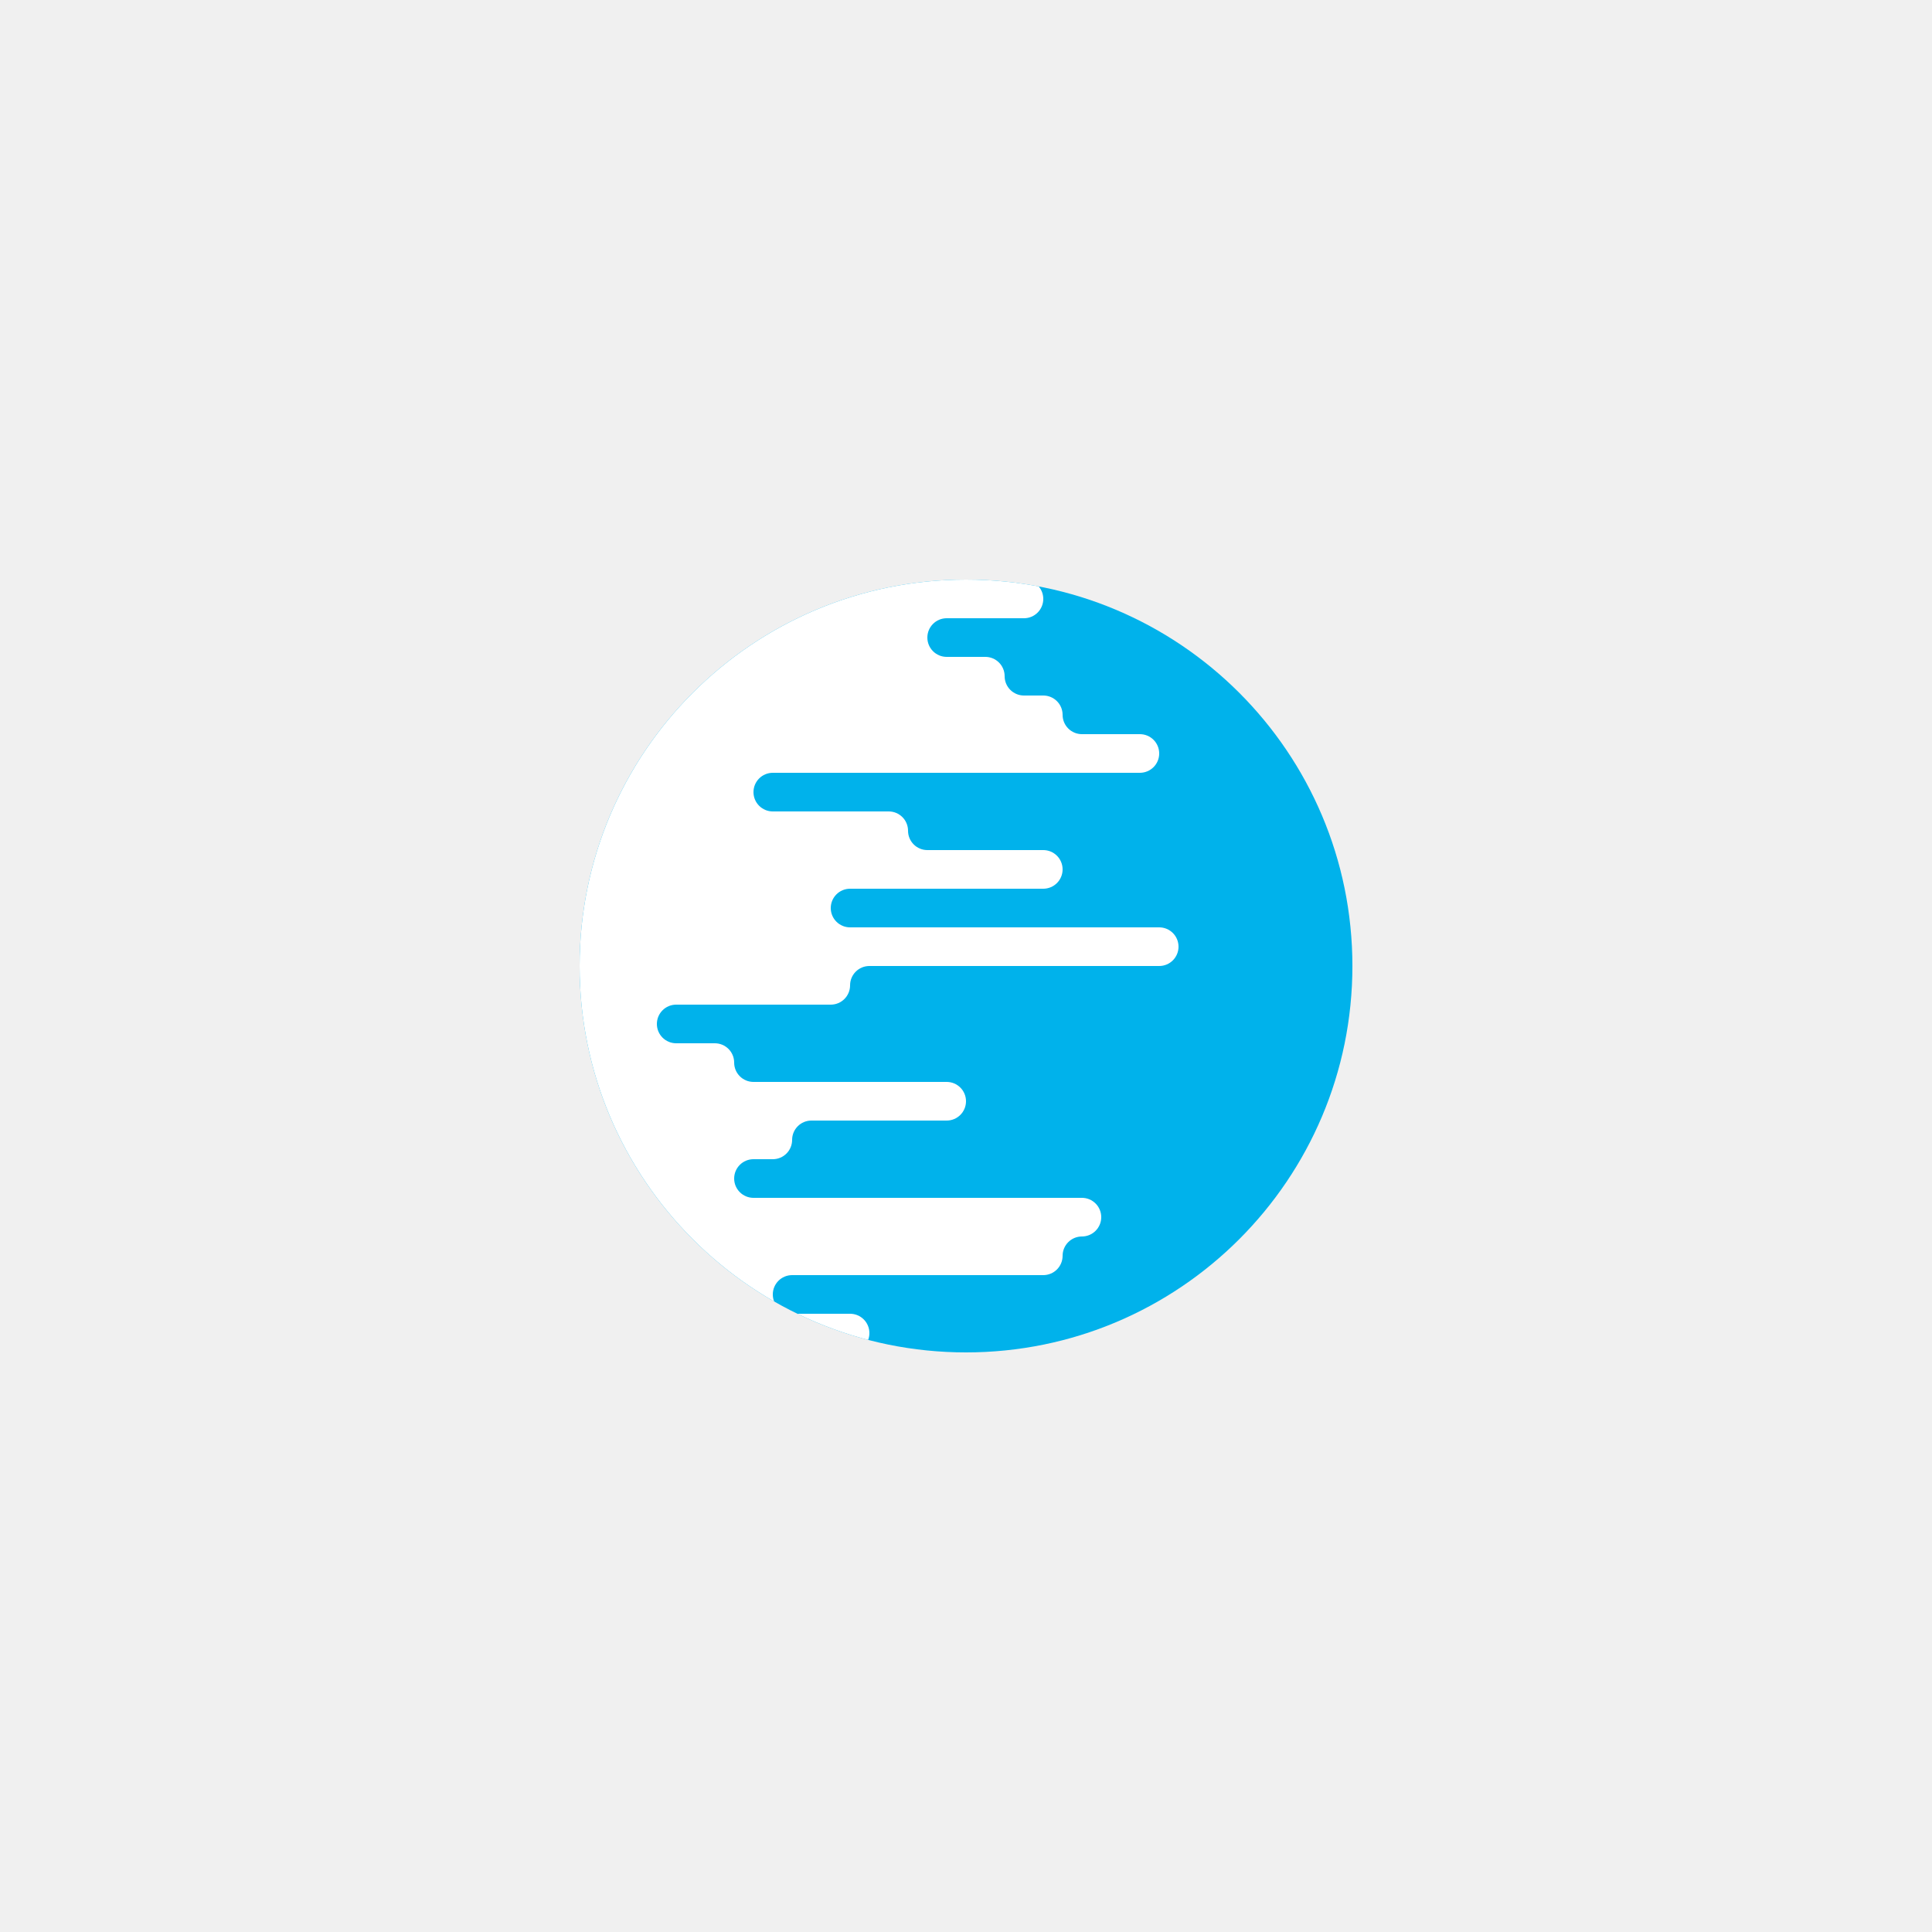
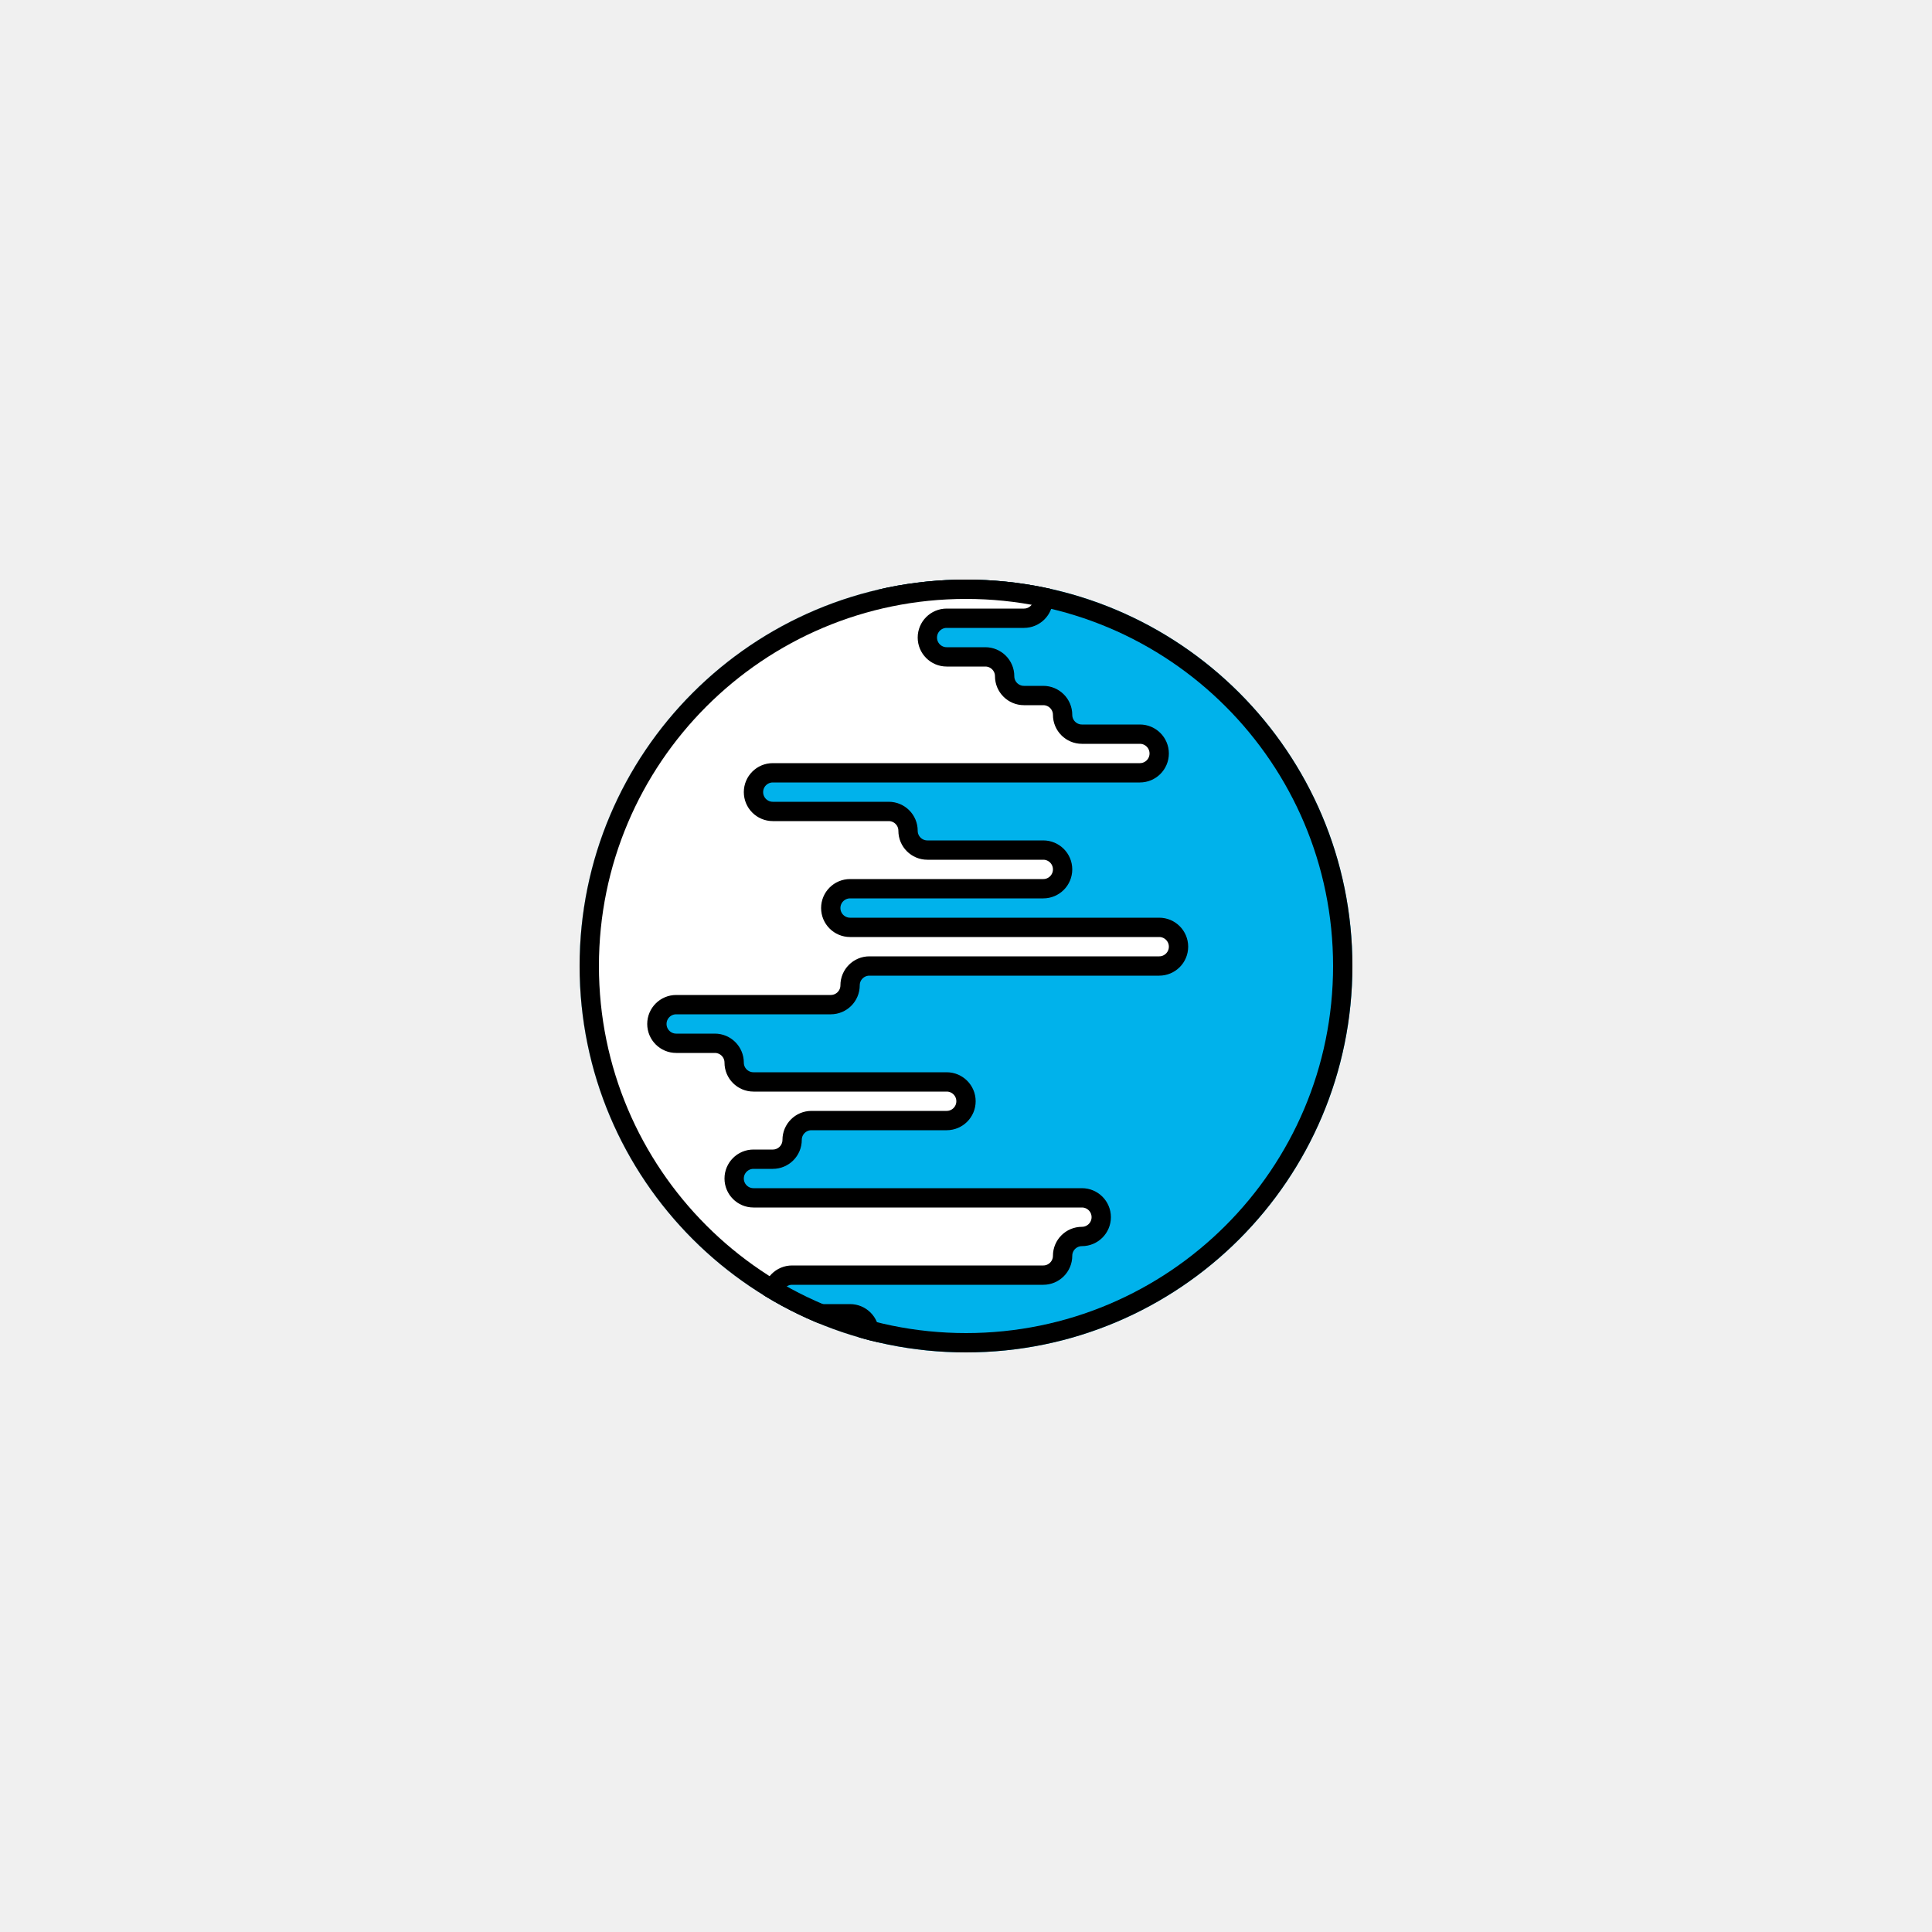
<svg xmlns="http://www.w3.org/2000/svg" xmlns:xlink="http://www.w3.org/1999/xlink" viewBox="0 0 1000 1000" version="1.1">
  <defs>
    <path d="M200,0 C310.457,-2.02906125e-14 400,89.543 400,200 C400,310.457 310.457,400 200,400 C89.543,400 1.3527075e-14,310.457 0,200 C-1.3527075e-14,89.543 89.543,2.02906125e-14 200,0 Z" id="path-1" />
  </defs>
  <g id="Planètes" stroke="none" stroke-width="1" fill="none" fill-rule="evenodd">
    <g id="Bassment!">
-       <g id="Combined-Shape" transform="translate(300, 300)">
-         <mask id="mask-2" fill="white">
-           <use xlink:href="#path-1" />
-         </mask>
-         <use id="Mask" fill="#00B2EB" xlink:href="#path-1" />
-         <path d="M100,370 C100,364.477 104.477,360 110,360 L240,360 C245.523,360 250,355.523 250,350 C250,344.477 254.477,340 260,340 C265.523,340 270,335.523 270,330 C270,324.477 265.523,320 260,320 L90,320 C84.477,320 80,315.523 80,310 C80,304.477 84.477,300 90,300 L100,300 C105.523,300 110,295.523 110,290 C110,284.477 114.477,280 120,280 L190,280 C195.523,280 200,275.523 200,270 C200,264.477 195.523,260 190,260 L90,260 C84.477,260 80,255.523 80,250 C80,244.477 75.523,240 70,240 L50,240 C44.477,240 40,235.523 40,230 C40,224.477 44.477,220 50,220 L130,220 C135.523,220 140,215.523 140,210 C140,204.477 144.477,200 150,200 L300,200 C305.523,200 310,195.523 310,190 C310,184.477 305.523,180 300,180 L140,180 C134.477,180 130,175.523 130,170 C130,164.477 134.477,160 140,160 L240,160 C245.523,160 250,155.523 250,150 C250,144.477 245.523,140 240,140 L180,140 C174.477,140 170,135.523 170,130 C170,124.477 165.523,120 160,120 L100,120 C94.477,120 90,115.523 90,110 C90,104.477 94.477,100 100,100 L290,100 C295.523,100 300,95.523 300,90 C300,84.477 295.523,80 290,80 L260,80 C254.477,80 250,75.523 250,70 C250,64.477 245.523,60 240,60 L230,60 C224.477,60 220,55.523 220,50 C220,44.477 215.523,40 210,40 L190,40 C184.477,40 180,35.523 180,30 C180,24.477 184.477,20 190,20 L230,20 C235.523,20 240,15.523 240,10 C240,4.477 235.523,5.48806877e-15 230,6.5025974e-15 L-200,0 C-255.228,2.37533246e-14 -300,44.772 -300,100 L-300,300 C-300,355.228 -255.228,400 -200,400 L140,400 C145.523,400 150,395.523 150,390 C150,384.477 145.523,380 140,380 L110,380 C104.477,380 100,375.523 100,370 Z" fill="#FFFFFF" mask="url(#mask-2)" />
+       <g id="Planètes/Bassment!">
+         <rect id="Rectangle" x="0" y="0" width="1000" height="1000" />
+         <g id="Combined-Shape" stroke-width="1" fill-rule="evenodd" transform="translate(300, 300)">
+           <mask id="mask-2" fill="white">
+             <use xlink:href="#path-1" />
+           </mask>
+           <use id="Mask" fill="#00B2EB" xlink:href="#path-1" />
+           <path d="M100,370 C100,364.477 104.477,360 110,360 L240,360 C245.523,360 250,355.523 250,350 C250,344.477 254.477,340 260,340 C265.523,340 270,335.523 270,330 C270,324.477 265.523,320 260,320 L90,320 C84.477,320 80,315.523 80,310 C80,304.477 84.477,300 90,300 L100,300 C105.523,300 110,295.523 110,290 C110,284.477 114.477,280 120,280 L190,280 C195.523,280 200,275.523 200,270 C200,264.477 195.523,260 190,260 L90,260 C84.477,260 80,255.523 80,250 C80,244.477 75.523,240 70,240 L50,240 C44.477,240 40,235.523 40,230 C40,224.477 44.477,220 50,220 L130,220 C135.523,220 140,215.523 140,210 C140,204.477 144.477,200 150,200 L300,200 C305.523,200 310,195.523 310,190 C310,184.477 305.523,180 300,180 L140,180 C134.477,180 130,175.523 130,170 C130,164.477 134.477,160 140,160 L240,160 C245.523,160 250,155.523 250,150 C250,144.477 245.523,140 240,140 L180,140 C174.477,140 170,135.523 170,130 C170,124.477 165.523,120 160,120 L100,120 C94.477,120 90,115.523 90,110 C90,104.477 94.477,100 100,100 L290,100 C295.523,100 300,95.523 300,90 C300,84.477 295.523,80 290,80 L260,80 C254.477,80 250,75.523 250,70 C250,64.477 245.523,60 240,60 L230,60 C224.477,60 220,55.523 220,50 C220,44.477 215.523,40 210,40 L190,40 C184.477,40 180,35.523 180,30 C180,24.477 184.477,20 190,20 L230,20 C235.523,20 240,15.523 240,10 C240,4.477 235.523,5.48806877e-15 230,6.5025974e-15 L-200,0 C-255.228,2.37533246e-14 -300,44.772 -300,100 L-300,300 C-300,355.228 -255.228,400 -200,400 L140,400 C145.523,400 150,395.523 150,390 C150,384.477 145.523,380 140,380 L110,380 C104.477,380 100,375.523 100,370 Z" stroke="#000000" stroke-width="10" fill="#FFFFFF" mask="url(#mask-2)" />
+           <path d="M200,5 C92.304,5 5,92.304 5,200 C5,307.696 92.304,395 200,395 C307.696,395 395,307.696 395,200 C395,92.304 307.696,5 200,5 Z" id="Mask" stroke="#000000" stroke-width="10" />
+         </g>
      </g>
    </g>
  </g>
</svg>
